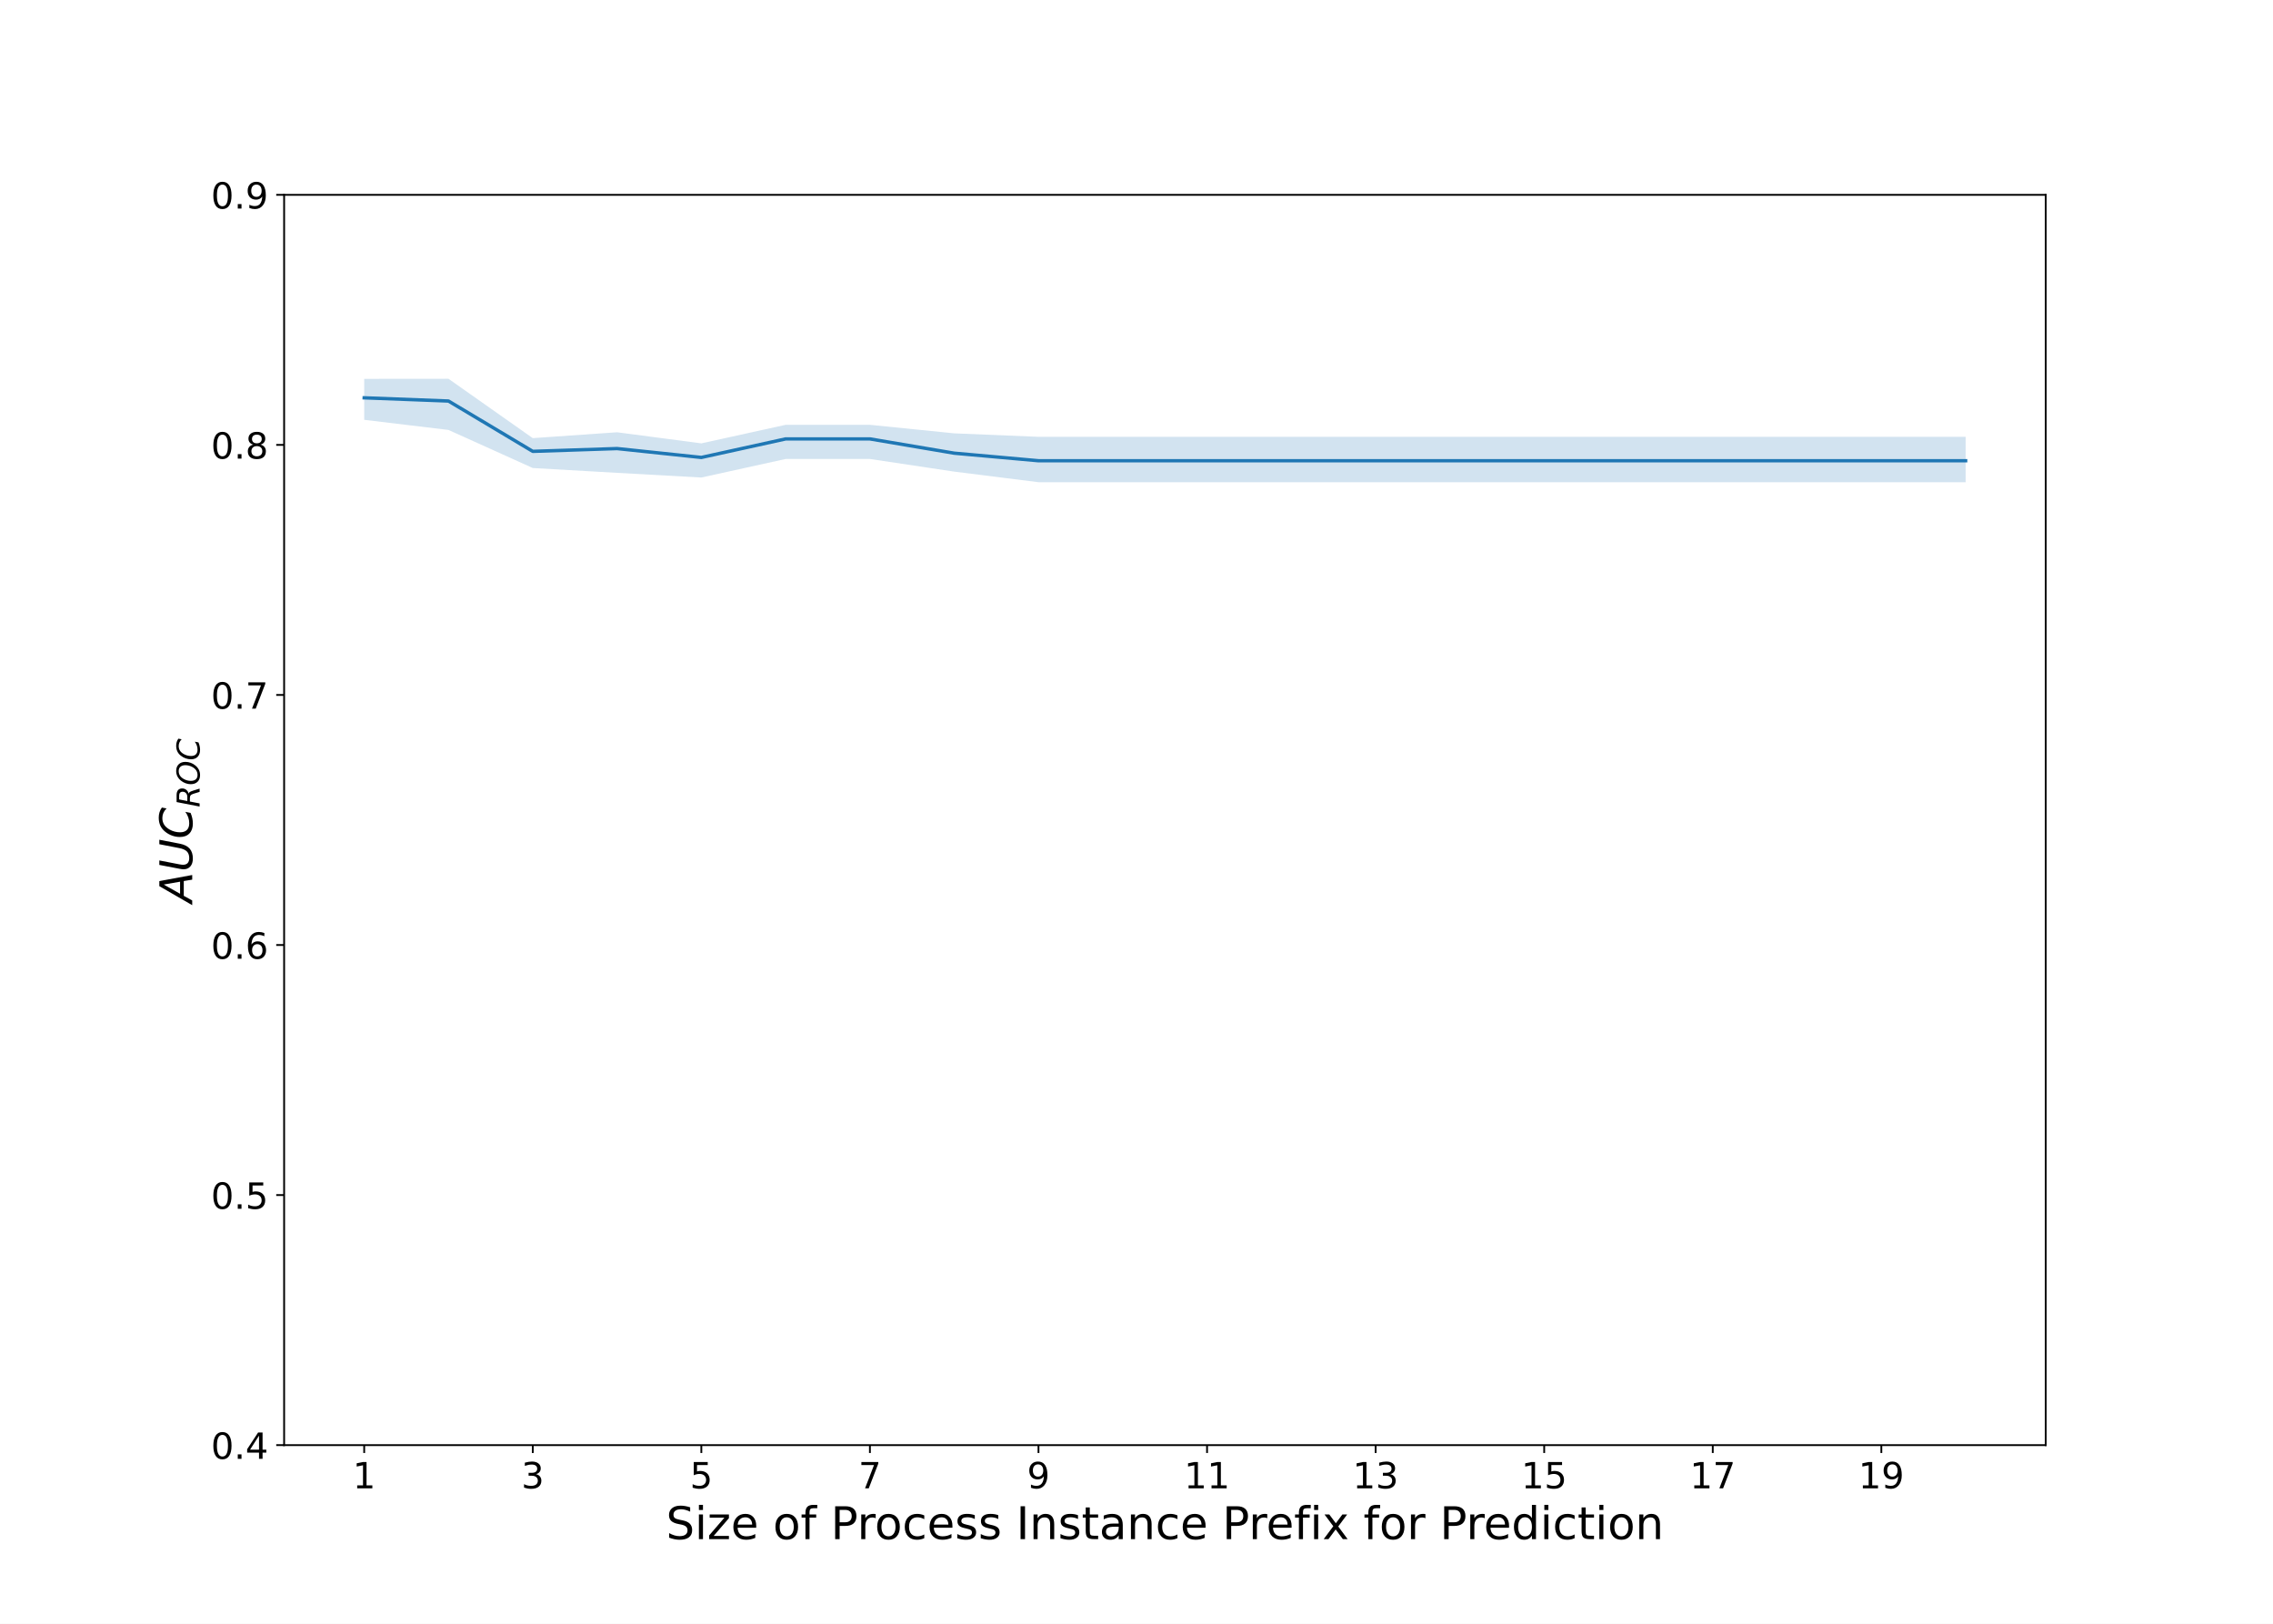
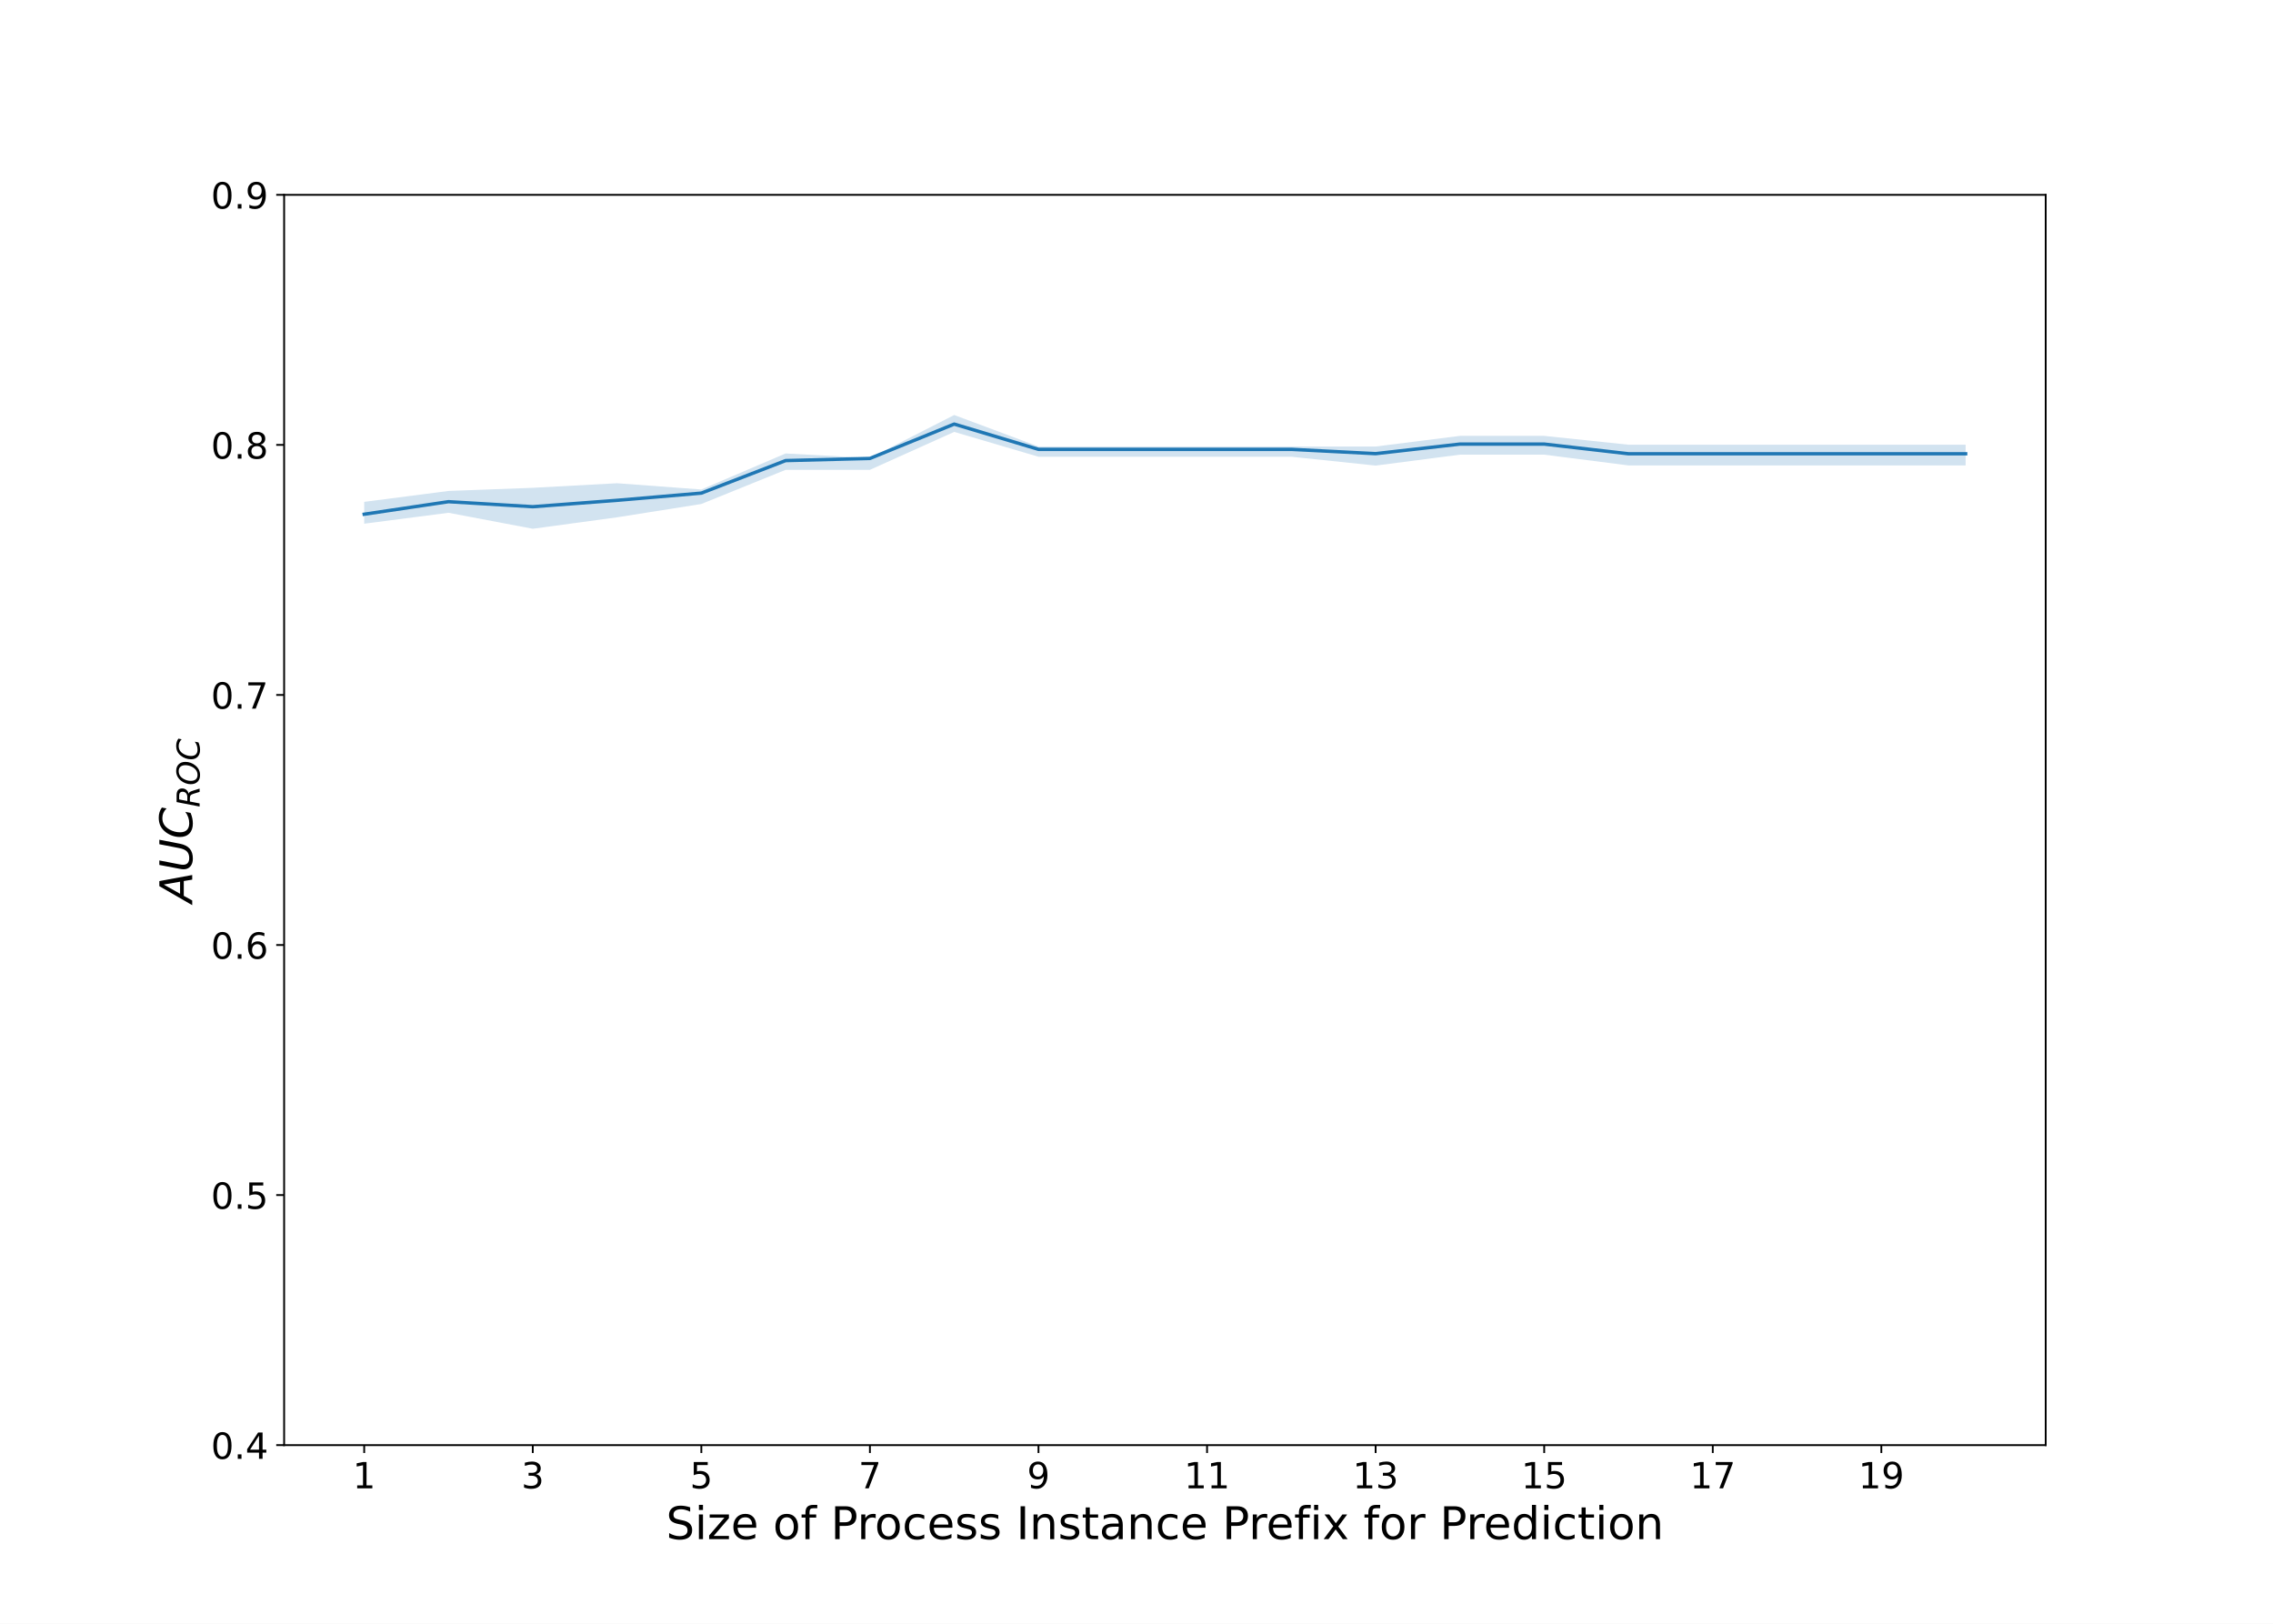
<svg xmlns="http://www.w3.org/2000/svg" xmlns:xlink="http://www.w3.org/1999/xlink" height="720pt" version="1.1" viewBox="0 0 1008 720" width="1008pt">
  <defs>
    <style type="text/css">*{stroke-linecap:butt;stroke-linejoin:round;}</style>
  </defs>
  <g id="figure_1">
    <g id="patch_1">
      <path d="M 0 720  L 1008 720  L 1008 0  L 0 0  z " style="fill:#ffffff;" />
    </g>
    <g id="axes_1">
      <g id="patch_2">
        <path d="M 126 640.8  L 907.2 640.8  L 907.2 86.4  L 126 86.4  z " style="fill:#ffffff;" />
      </g>
      <g id="PolyCollection_1">
-         <path clip-path="url(#p01caef463d)" d="M 161.509 167.993  L 161.509 186.161  L 198.887 190.642  L 236.265 207.527  L 273.643 209.671  L 311.021 211.744  L 348.399 203.521  L 385.777 203.521  L 423.155 209.126  L 460.533 213.818  L 497.911 213.818  L 535.289 213.818  L 572.667 213.818  L 610.045 213.818  L 647.423 213.818  L 684.801 213.818  L 722.179 213.818  L 759.557 213.818  L 796.935 213.818  L 834.313 213.818  L 871.691 213.818  L 871.691 193.699  L 871.691 193.699  L 834.313 193.699  L 796.935 193.699  L 759.557 193.699  L 722.179 193.699  L 684.801 193.699  L 647.423 193.699  L 610.045 193.699  L 572.667 193.699  L 535.289 193.699  L 497.911 193.699  L 460.533 193.699  L 423.155 192.153  L 385.777 188.375  L 348.399 188.375  L 311.021 196.598  L 273.643 191.678  L 236.265 194.279  L 198.887 167.958  L 161.509 167.993  z " style="fill:#1f77b4;fill-opacity:0.2;" />
+         <path clip-path="url(#p862c6f5d8b)" d="M 161.509 222.537  L 161.509 232.218  L 198.887 227.378  L 236.265 234.461  L 273.643 229.389  L 311.021 223.48  L 348.399 208.335  L 385.777 208.335  L 423.155 191.517  L 460.533 202.534  L 497.911 202.534  L 535.289 202.534  L 572.667 202.534  L 610.045 206.449  L 647.423 201.608  L 684.801 201.608  L 722.179 206.378  L 759.557 206.378  L 796.935 206.378  L 834.313 206.378  L 871.691 206.378  L 871.691 197.195  L 871.691 197.195  L 834.313 197.195  L 796.935 197.195  L 759.557 197.195  L 722.179 197.195  L 684.801 193.279  L 647.423 193.279  L 610.045 197.995  L 572.667 197.995  L 535.289 197.995  L 497.911 197.995  L 460.533 197.995  L 423.155 184.025  L 385.777 203.103  L 348.399 201.074  L 311.021 217.056  L 273.643 214.279  L 236.265 216.308  L 198.887 217.696  L 161.509 222.537  z " style="fill:#1f77b4;fill-opacity:0.2;" />
      </g>
      <g id="matplotlib.axis_1">
        <g id="xtick_1">
          <g id="line2d_1">
            <defs>
-               <path d="M 0 0  L 0 3.5  " id="m3586d2ddb5" style="stroke:#000000;stroke-width:0.8;" />
+               <path d="M 0 0  L 0 3.5  " id="mbcaaae08eb" style="stroke:#000000;stroke-width:0.8;" />
            </defs>
            <g>
-               <use style="stroke:#000000;stroke-width:0.8;" x="161.509" xlink:href="#m3586d2ddb5" y="640.8" />
+               <use style="stroke:#000000;stroke-width:0.8;" x="161.509" xlink:href="#mbcaaae08eb" y="640.8" />
            </g>
          </g>
          <g id="text_1">
            <g transform="translate(156.4191 659.9575)scale(0.16 -0.16)">
              <defs>
                <path d="M 12.406 8.297  L 28.516 8.297  L 28.516 63.922  L 10.984 60.406  L 10.984 69.391  L 28.422 72.906  L 38.281 72.906  L 38.281 8.297  L 54.391 8.297  L 54.391 0  L 12.406 0  z " id="DejaVuSans-49" />
              </defs>
              <use xlink:href="#DejaVuSans-49" />
            </g>
          </g>
        </g>
        <g id="xtick_2">
          <g id="line2d_2">
            <g>
-               <use style="stroke:#000000;stroke-width:0.8;" x="236.265" xlink:href="#m3586d2ddb5" y="640.8" />
+               <use style="stroke:#000000;stroke-width:0.8;" x="236.265" xlink:href="#mbcaaae08eb" y="640.8" />
            </g>
          </g>
          <g id="text_2">
            <g transform="translate(231.1751 659.9575)scale(0.16 -0.16)">
              <defs>
                <path d="M 40.578 39.312  Q 47.656 37.797 51.625 33  Q 55.609 28.219 55.609 21.188  Q 55.609 10.406 48.188 4.484  Q 40.766 -1.422 27.094 -1.422  Q 22.516 -1.422 17.656 -0.516  Q 12.797 0.391 7.625 2.203  L 7.625 11.719  Q 11.719 9.328 16.594 8.109  Q 21.484 6.891 26.812 6.891  Q 36.078 6.891 40.938 10.547  Q 45.797 14.203 45.797 21.188  Q 45.797 27.641 41.281 31.266  Q 36.766 34.906 28.719 34.906  L 20.219 34.906  L 20.219 43.016  L 29.109 43.016  Q 36.375 43.016 40.234 45.922  Q 44.094 48.828 44.094 54.297  Q 44.094 59.906 40.109 62.906  Q 36.141 65.922 28.719 65.922  Q 24.656 65.922 20.016 65.031  Q 15.375 64.156 9.812 62.312  L 9.812 71.094  Q 15.438 72.656 20.344 73.438  Q 25.25 74.219 29.594 74.219  Q 40.828 74.219 47.359 69.109  Q 53.906 64.016 53.906 55.328  Q 53.906 49.266 50.438 45.094  Q 46.969 40.922 40.578 39.312  z " id="DejaVuSans-51" />
              </defs>
              <use xlink:href="#DejaVuSans-51" />
            </g>
          </g>
        </g>
        <g id="xtick_3">
          <g id="line2d_3">
            <g>
-               <use style="stroke:#000000;stroke-width:0.8;" x="311.021" xlink:href="#m3586d2ddb5" y="640.8" />
+               <use style="stroke:#000000;stroke-width:0.8;" x="311.021" xlink:href="#mbcaaae08eb" y="640.8" />
            </g>
          </g>
          <g id="text_3">
            <g transform="translate(305.9311 659.9575)scale(0.16 -0.16)">
              <defs>
                <path d="M 10.797 72.906  L 49.516 72.906  L 49.516 64.594  L 19.828 64.594  L 19.828 46.734  Q 21.969 47.469 24.109 47.828  Q 26.266 48.188 28.422 48.188  Q 40.625 48.188 47.75 41.5  Q 54.891 34.812 54.891 23.391  Q 54.891 11.625 47.562 5.094  Q 40.234 -1.422 26.906 -1.422  Q 22.312 -1.422 17.547 -0.641  Q 12.797 0.141 7.719 1.703  L 7.719 11.625  Q 12.109 9.234 16.797 8.062  Q 21.484 6.891 26.703 6.891  Q 35.156 6.891 40.078 11.328  Q 45.016 15.766 45.016 23.391  Q 45.016 31 40.078 35.438  Q 35.156 39.891 26.703 39.891  Q 22.75 39.891 18.812 39.016  Q 14.891 38.141 10.797 36.281  z " id="DejaVuSans-53" />
              </defs>
              <use xlink:href="#DejaVuSans-53" />
            </g>
          </g>
        </g>
        <g id="xtick_4">
          <g id="line2d_4">
            <g>
-               <use style="stroke:#000000;stroke-width:0.8;" x="385.777" xlink:href="#m3586d2ddb5" y="640.8" />
+               <use style="stroke:#000000;stroke-width:0.8;" x="385.777" xlink:href="#mbcaaae08eb" y="640.8" />
            </g>
          </g>
          <g id="text_4">
            <g transform="translate(380.687 659.9575)scale(0.16 -0.16)">
              <defs>
                <path d="M 8.203 72.906  L 55.078 72.906  L 55.078 68.703  L 28.609 0  L 18.312 0  L 43.219 64.594  L 8.203 64.594  z " id="DejaVuSans-55" />
              </defs>
              <use xlink:href="#DejaVuSans-55" />
            </g>
          </g>
        </g>
        <g id="xtick_5">
          <g id="line2d_5">
            <g>
-               <use style="stroke:#000000;stroke-width:0.8;" x="460.533" xlink:href="#m3586d2ddb5" y="640.8" />
+               <use style="stroke:#000000;stroke-width:0.8;" x="460.533" xlink:href="#mbcaaae08eb" y="640.8" />
            </g>
          </g>
          <g id="text_5">
            <g transform="translate(455.443 659.9575)scale(0.16 -0.16)">
              <defs>
                <path d="M 10.984 1.516  L 10.984 10.5  Q 14.703 8.734 18.5 7.812  Q 22.312 6.891 25.984 6.891  Q 35.75 6.891 40.891 13.453  Q 46.047 20.016 46.781 33.406  Q 43.953 29.203 39.594 26.953  Q 35.25 24.703 29.984 24.703  Q 19.047 24.703 12.672 31.312  Q 6.297 37.938 6.297 49.422  Q 6.297 60.641 12.938 67.422  Q 19.578 74.219 30.609 74.219  Q 43.266 74.219 49.922 64.516  Q 56.594 54.828 56.594 36.375  Q 56.594 19.141 48.406 8.859  Q 40.234 -1.422 26.422 -1.422  Q 22.703 -1.422 18.891 -0.688  Q 15.094 0.047 10.984 1.516  z M 30.609 32.422  Q 37.25 32.422 41.125 36.953  Q 45.016 41.5 45.016 49.422  Q 45.016 57.281 41.125 61.844  Q 37.25 66.406 30.609 66.406  Q 23.969 66.406 20.094 61.844  Q 16.219 57.281 16.219 49.422  Q 16.219 41.5 20.094 36.953  Q 23.969 32.422 30.609 32.422  z " id="DejaVuSans-57" />
              </defs>
              <use xlink:href="#DejaVuSans-57" />
            </g>
          </g>
        </g>
        <g id="xtick_6">
          <g id="line2d_6">
            <g>
-               <use style="stroke:#000000;stroke-width:0.8;" x="535.289" xlink:href="#m3586d2ddb5" y="640.8" />
+               <use style="stroke:#000000;stroke-width:0.8;" x="535.289" xlink:href="#mbcaaae08eb" y="640.8" />
            </g>
          </g>
          <g id="text_6">
            <g transform="translate(525.109 659.9575)scale(0.16 -0.16)">
              <use xlink:href="#DejaVuSans-49" />
              <use x="63.623" xlink:href="#DejaVuSans-49" />
            </g>
          </g>
        </g>
        <g id="xtick_7">
          <g id="line2d_7">
            <g>
-               <use style="stroke:#000000;stroke-width:0.8;" x="610.045" xlink:href="#m3586d2ddb5" y="640.8" />
+               <use style="stroke:#000000;stroke-width:0.8;" x="610.045" xlink:href="#mbcaaae08eb" y="640.8" />
            </g>
          </g>
          <g id="text_7">
            <g transform="translate(599.865 659.9575)scale(0.16 -0.16)">
              <use xlink:href="#DejaVuSans-49" />
              <use x="63.623" xlink:href="#DejaVuSans-51" />
            </g>
          </g>
        </g>
        <g id="xtick_8">
          <g id="line2d_8">
            <g>
-               <use style="stroke:#000000;stroke-width:0.8;" x="684.801" xlink:href="#m3586d2ddb5" y="640.8" />
+               <use style="stroke:#000000;stroke-width:0.8;" x="684.801" xlink:href="#mbcaaae08eb" y="640.8" />
            </g>
          </g>
          <g id="text_8">
            <g transform="translate(674.621 659.9575)scale(0.16 -0.16)">
              <use xlink:href="#DejaVuSans-49" />
              <use x="63.623" xlink:href="#DejaVuSans-53" />
            </g>
          </g>
        </g>
        <g id="xtick_9">
          <g id="line2d_9">
            <g>
-               <use style="stroke:#000000;stroke-width:0.8;" x="759.557" xlink:href="#m3586d2ddb5" y="640.8" />
+               <use style="stroke:#000000;stroke-width:0.8;" x="759.557" xlink:href="#mbcaaae08eb" y="640.8" />
            </g>
          </g>
          <g id="text_9">
            <g transform="translate(749.3769 659.9575)scale(0.16 -0.16)">
              <use xlink:href="#DejaVuSans-49" />
              <use x="63.623" xlink:href="#DejaVuSans-55" />
            </g>
          </g>
        </g>
        <g id="xtick_10">
          <g id="line2d_10">
            <g>
-               <use style="stroke:#000000;stroke-width:0.8;" x="834.313" xlink:href="#m3586d2ddb5" y="640.8" />
+               <use style="stroke:#000000;stroke-width:0.8;" x="834.313" xlink:href="#mbcaaae08eb" y="640.8" />
            </g>
          </g>
          <g id="text_10">
            <g transform="translate(824.1329 659.9575)scale(0.16 -0.16)">
              <use xlink:href="#DejaVuSans-49" />
              <use x="63.623" xlink:href="#DejaVuSans-57" />
            </g>
          </g>
        </g>
        <g id="text_11">
          <g transform="translate(295.3656 682.4819)scale(0.2 -0.2)">
            <defs>
              <path d="M 53.516 70.516  L 53.516 60.891  Q 47.906 63.578 42.922 64.891  Q 37.938 66.219 33.297 66.219  Q 25.25 66.219 20.875 63.094  Q 16.5 59.969 16.5 54.203  Q 16.5 49.359 19.406 46.891  Q 22.312 44.438 30.422 42.922  L 36.375 41.703  Q 47.406 39.594 52.656 34.297  Q 57.906 29 57.906 20.125  Q 57.906 9.516 50.797 4.047  Q 43.703 -1.422 29.984 -1.422  Q 24.812 -1.422 18.969 -0.25  Q 13.141 0.922 6.891 3.219  L 6.891 13.375  Q 12.891 10.016 18.656 8.297  Q 24.422 6.594 29.984 6.594  Q 38.422 6.594 43.016 9.906  Q 47.609 13.234 47.609 19.391  Q 47.609 24.75 44.312 27.781  Q 41.016 30.812 33.5 32.328  L 27.484 33.5  Q 16.453 35.688 11.516 40.375  Q 6.594 45.062 6.594 53.422  Q 6.594 63.094 13.406 68.656  Q 20.219 74.219 32.172 74.219  Q 37.312 74.219 42.625 73.281  Q 47.953 72.359 53.516 70.516  z " id="DejaVuSans-83" />
              <path d="M 9.422 54.688  L 18.406 54.688  L 18.406 0  L 9.422 0  z M 9.422 75.984  L 18.406 75.984  L 18.406 64.594  L 9.422 64.594  z " id="DejaVuSans-105" />
              <path d="M 5.516 54.688  L 48.188 54.688  L 48.188 46.484  L 14.406 7.172  L 48.188 7.172  L 48.188 0  L 4.297 0  L 4.297 8.203  L 38.094 47.516  L 5.516 47.516  z " id="DejaVuSans-122" />
              <path d="M 56.203 29.594  L 56.203 25.203  L 14.891 25.203  Q 15.484 15.922 20.484 11.062  Q 25.484 6.203 34.422 6.203  Q 39.594 6.203 44.453 7.469  Q 49.312 8.734 54.109 11.281  L 54.109 2.781  Q 49.266 0.734 44.188 -0.344  Q 39.109 -1.422 33.891 -1.422  Q 20.797 -1.422 13.156 6.188  Q 5.516 13.812 5.516 26.812  Q 5.516 40.234 12.766 48.109  Q 20.016 56 32.328 56  Q 43.359 56 49.781 48.891  Q 56.203 41.797 56.203 29.594  z M 47.219 32.234  Q 47.125 39.594 43.094 43.984  Q 39.062 48.391 32.422 48.391  Q 24.906 48.391 20.391 44.141  Q 15.875 39.891 15.188 32.172  z " id="DejaVuSans-101" />
              <path id="DejaVuSans-32" />
              <path d="M 30.609 48.391  Q 23.391 48.391 19.188 42.75  Q 14.984 37.109 14.984 27.297  Q 14.984 17.484 19.156 11.844  Q 23.344 6.203 30.609 6.203  Q 37.797 6.203 41.984 11.859  Q 46.188 17.531 46.188 27.297  Q 46.188 37.016 41.984 42.703  Q 37.797 48.391 30.609 48.391  z M 30.609 56  Q 42.328 56 49.016 48.375  Q 55.719 40.766 55.719 27.297  Q 55.719 13.875 49.016 6.219  Q 42.328 -1.422 30.609 -1.422  Q 18.844 -1.422 12.172 6.219  Q 5.516 13.875 5.516 27.297  Q 5.516 40.766 12.172 48.375  Q 18.844 56 30.609 56  z " id="DejaVuSans-111" />
              <path d="M 37.109 75.984  L 37.109 68.5  L 28.516 68.5  Q 23.688 68.5 21.797 66.547  Q 19.922 64.594 19.922 59.516  L 19.922 54.688  L 34.719 54.688  L 34.719 47.703  L 19.922 47.703  L 19.922 0  L 10.891 0  L 10.891 47.703  L 2.297 47.703  L 2.297 54.688  L 10.891 54.688  L 10.891 58.5  Q 10.891 67.625 15.141 71.797  Q 19.391 75.984 28.609 75.984  z " id="DejaVuSans-102" />
              <path d="M 19.672 64.797  L 19.672 37.406  L 32.078 37.406  Q 38.969 37.406 42.719 40.969  Q 46.484 44.531 46.484 51.125  Q 46.484 57.672 42.719 61.234  Q 38.969 64.797 32.078 64.797  z M 9.812 72.906  L 32.078 72.906  Q 44.344 72.906 50.609 67.359  Q 56.891 61.812 56.891 51.125  Q 56.891 40.328 50.609 34.812  Q 44.344 29.297 32.078 29.297  L 19.672 29.297  L 19.672 0  L 9.812 0  z " id="DejaVuSans-80" />
              <path d="M 41.109 46.297  Q 39.594 47.172 37.812 47.578  Q 36.031 48 33.891 48  Q 26.266 48 22.188 43.047  Q 18.109 38.094 18.109 28.812  L 18.109 0  L 9.078 0  L 9.078 54.688  L 18.109 54.688  L 18.109 46.188  Q 20.953 51.172 25.484 53.578  Q 30.031 56 36.531 56  Q 37.453 56 38.578 55.875  Q 39.703 55.766 41.062 55.516  z " id="DejaVuSans-114" />
              <path d="M 48.781 52.594  L 48.781 44.188  Q 44.969 46.297 41.141 47.344  Q 37.312 48.391 33.406 48.391  Q 24.656 48.391 19.812 42.844  Q 14.984 37.312 14.984 27.297  Q 14.984 17.281 19.812 11.734  Q 24.656 6.203 33.406 6.203  Q 37.312 6.203 41.141 7.25  Q 44.969 8.297 48.781 10.406  L 48.781 2.094  Q 45.016 0.344 40.984 -0.531  Q 36.969 -1.422 32.422 -1.422  Q 20.062 -1.422 12.781 6.344  Q 5.516 14.109 5.516 27.297  Q 5.516 40.672 12.859 48.328  Q 20.219 56 33.016 56  Q 37.156 56 41.109 55.141  Q 45.062 54.297 48.781 52.594  z " id="DejaVuSans-99" />
              <path d="M 44.281 53.078  L 44.281 44.578  Q 40.484 46.531 36.375 47.5  Q 32.281 48.484 27.875 48.484  Q 21.188 48.484 17.844 46.438  Q 14.5 44.391 14.5 40.281  Q 14.5 37.156 16.891 35.375  Q 19.281 33.594 26.516 31.984  L 29.594 31.297  Q 39.156 29.25 43.188 25.516  Q 47.219 21.781 47.219 15.094  Q 47.219 7.469 41.188 3.016  Q 35.156 -1.422 24.609 -1.422  Q 20.219 -1.422 15.453 -0.562  Q 10.688 0.297 5.422 2  L 5.422 11.281  Q 10.406 8.688 15.234 7.391  Q 20.062 6.109 24.812 6.109  Q 31.156 6.109 34.562 8.281  Q 37.984 10.453 37.984 14.406  Q 37.984 18.062 35.516 20.016  Q 33.062 21.969 24.703 23.781  L 21.578 24.516  Q 13.234 26.266 9.516 29.906  Q 5.812 33.547 5.812 39.891  Q 5.812 47.609 11.281 51.797  Q 16.75 56 26.812 56  Q 31.781 56 36.172 55.266  Q 40.578 54.547 44.281 53.078  z " id="DejaVuSans-115" />
              <path d="M 9.812 72.906  L 19.672 72.906  L 19.672 0  L 9.812 0  z " id="DejaVuSans-73" />
              <path d="M 54.891 33.016  L 54.891 0  L 45.906 0  L 45.906 32.719  Q 45.906 40.484 42.875 44.328  Q 39.844 48.188 33.797 48.188  Q 26.516 48.188 22.312 43.547  Q 18.109 38.922 18.109 30.906  L 18.109 0  L 9.078 0  L 9.078 54.688  L 18.109 54.688  L 18.109 46.188  Q 21.344 51.125 25.703 53.562  Q 30.078 56 35.797 56  Q 45.219 56 50.047 50.172  Q 54.891 44.344 54.891 33.016  z " id="DejaVuSans-110" />
              <path d="M 18.312 70.219  L 18.312 54.688  L 36.812 54.688  L 36.812 47.703  L 18.312 47.703  L 18.312 18.016  Q 18.312 11.328 20.141 9.422  Q 21.969 7.516 27.594 7.516  L 36.812 7.516  L 36.812 0  L 27.594 0  Q 17.188 0 13.234 3.875  Q 9.281 7.766 9.281 18.016  L 9.281 47.703  L 2.688 47.703  L 2.688 54.688  L 9.281 54.688  L 9.281 70.219  z " id="DejaVuSans-116" />
              <path d="M 34.281 27.484  Q 23.391 27.484 19.188 25  Q 14.984 22.516 14.984 16.5  Q 14.984 11.719 18.141 8.906  Q 21.297 6.109 26.703 6.109  Q 34.188 6.109 38.703 11.406  Q 43.219 16.703 43.219 25.484  L 43.219 27.484  z M 52.203 31.203  L 52.203 0  L 43.219 0  L 43.219 8.297  Q 40.141 3.328 35.547 0.953  Q 30.953 -1.422 24.312 -1.422  Q 15.922 -1.422 10.953 3.297  Q 6 8.016 6 15.922  Q 6 25.141 12.172 29.828  Q 18.359 34.516 30.609 34.516  L 43.219 34.516  L 43.219 35.406  Q 43.219 41.609 39.141 45  Q 35.062 48.391 27.688 48.391  Q 23 48.391 18.547 47.266  Q 14.109 46.141 10.016 43.891  L 10.016 52.203  Q 14.938 54.109 19.578 55.047  Q 24.219 56 28.609 56  Q 40.484 56 46.344 49.844  Q 52.203 43.703 52.203 31.203  z " id="DejaVuSans-97" />
              <path d="M 54.891 54.688  L 35.109 28.078  L 55.906 0  L 45.312 0  L 29.391 21.484  L 13.484 0  L 2.875 0  L 24.125 28.609  L 4.688 54.688  L 15.281 54.688  L 29.781 35.203  L 44.281 54.688  z " id="DejaVuSans-120" />
              <path d="M 45.406 46.391  L 45.406 75.984  L 54.391 75.984  L 54.391 0  L 45.406 0  L 45.406 8.203  Q 42.578 3.328 38.25 0.953  Q 33.938 -1.422 27.875 -1.422  Q 17.969 -1.422 11.734 6.484  Q 5.516 14.406 5.516 27.297  Q 5.516 40.188 11.734 48.094  Q 17.969 56 27.875 56  Q 33.938 56 38.25 53.625  Q 42.578 51.266 45.406 46.391  z M 14.797 27.297  Q 14.797 17.391 18.875 11.75  Q 22.953 6.109 30.078 6.109  Q 37.203 6.109 41.297 11.75  Q 45.406 17.391 45.406 27.297  Q 45.406 37.203 41.297 42.844  Q 37.203 48.484 30.078 48.484  Q 22.953 48.484 18.875 42.844  Q 14.797 37.203 14.797 27.297  z " id="DejaVuSans-100" />
            </defs>
            <use xlink:href="#DejaVuSans-83" />
            <use x="63.477" xlink:href="#DejaVuSans-105" />
            <use x="91.26" xlink:href="#DejaVuSans-122" />
            <use x="143.75" xlink:href="#DejaVuSans-101" />
            <use x="205.273" xlink:href="#DejaVuSans-32" />
            <use x="237.061" xlink:href="#DejaVuSans-111" />
            <use x="298.242" xlink:href="#DejaVuSans-102" />
            <use x="333.447" xlink:href="#DejaVuSans-32" />
            <use x="365.234" xlink:href="#DejaVuSans-80" />
            <use x="423.787" xlink:href="#DejaVuSans-114" />
            <use x="462.65" xlink:href="#DejaVuSans-111" />
            <use x="523.832" xlink:href="#DejaVuSans-99" />
            <use x="578.812" xlink:href="#DejaVuSans-101" />
            <use x="640.336" xlink:href="#DejaVuSans-115" />
            <use x="692.436" xlink:href="#DejaVuSans-115" />
            <use x="744.535" xlink:href="#DejaVuSans-32" />
            <use x="776.322" xlink:href="#DejaVuSans-73" />
            <use x="805.814" xlink:href="#DejaVuSans-110" />
            <use x="869.193" xlink:href="#DejaVuSans-115" />
            <use x="921.293" xlink:href="#DejaVuSans-116" />
            <use x="960.502" xlink:href="#DejaVuSans-97" />
            <use x="1021.781" xlink:href="#DejaVuSans-110" />
            <use x="1085.16" xlink:href="#DejaVuSans-99" />
            <use x="1140.141" xlink:href="#DejaVuSans-101" />
            <use x="1201.664" xlink:href="#DejaVuSans-32" />
            <use x="1233.451" xlink:href="#DejaVuSans-80" />
            <use x="1292.004" xlink:href="#DejaVuSans-114" />
            <use x="1330.867" xlink:href="#DejaVuSans-101" />
            <use x="1392.391" xlink:href="#DejaVuSans-102" />
            <use x="1427.596" xlink:href="#DejaVuSans-105" />
            <use x="1455.379" xlink:href="#DejaVuSans-120" />
            <use x="1514.559" xlink:href="#DejaVuSans-32" />
            <use x="1546.346" xlink:href="#DejaVuSans-102" />
            <use x="1581.551" xlink:href="#DejaVuSans-111" />
            <use x="1642.732" xlink:href="#DejaVuSans-114" />
            <use x="1683.846" xlink:href="#DejaVuSans-32" />
            <use x="1715.633" xlink:href="#DejaVuSans-80" />
            <use x="1774.186" xlink:href="#DejaVuSans-114" />
            <use x="1813.049" xlink:href="#DejaVuSans-101" />
            <use x="1874.572" xlink:href="#DejaVuSans-100" />
            <use x="1938.049" xlink:href="#DejaVuSans-105" />
            <use x="1965.832" xlink:href="#DejaVuSans-99" />
            <use x="2020.812" xlink:href="#DejaVuSans-116" />
            <use x="2060.021" xlink:href="#DejaVuSans-105" />
            <use x="2087.805" xlink:href="#DejaVuSans-111" />
            <use x="2148.986" xlink:href="#DejaVuSans-110" />
          </g>
        </g>
      </g>
      <g id="matplotlib.axis_2">
        <g id="ytick_1">
          <g id="line2d_11">
            <defs>
-               <path d="M 0 0  L -3.5 0  " id="ma7c11571b7" style="stroke:#000000;stroke-width:0.8;" />
+               <path d="M 0 0  L -3.5 0  " id="m93724786dd" style="stroke:#000000;stroke-width:0.8;" />
            </defs>
            <g>
-               <use style="stroke:#000000;stroke-width:0.8;" x="126" xlink:href="#ma7c11571b7" y="640.8" />
+               <use style="stroke:#000000;stroke-width:0.8;" x="126" xlink:href="#m93724786dd" y="640.8" />
            </g>
          </g>
          <g id="text_12">
            <g transform="translate(93.555 646.8787)scale(0.16 -0.16)">
              <defs>
                <path d="M 31.781 66.406  Q 24.172 66.406 20.328 58.906  Q 16.5 51.422 16.5 36.375  Q 16.5 21.391 20.328 13.891  Q 24.172 6.391 31.781 6.391  Q 39.453 6.391 43.281 13.891  Q 47.125 21.391 47.125 36.375  Q 47.125 51.422 43.281 58.906  Q 39.453 66.406 31.781 66.406  z M 31.781 74.219  Q 44.047 74.219 50.516 64.516  Q 56.984 54.828 56.984 36.375  Q 56.984 17.969 50.516 8.266  Q 44.047 -1.422 31.781 -1.422  Q 19.531 -1.422 13.062 8.266  Q 6.594 17.969 6.594 36.375  Q 6.594 54.828 13.062 64.516  Q 19.531 74.219 31.781 74.219  z " id="DejaVuSans-48" />
                <path d="M 10.688 12.406  L 21 12.406  L 21 0  L 10.688 0  z " id="DejaVuSans-46" />
                <path d="M 37.797 64.312  L 12.891 25.391  L 37.797 25.391  z M 35.203 72.906  L 47.609 72.906  L 47.609 25.391  L 58.016 25.391  L 58.016 17.188  L 47.609 17.188  L 47.609 0  L 37.797 0  L 37.797 17.188  L 4.891 17.188  L 4.891 26.703  z " id="DejaVuSans-52" />
              </defs>
              <use xlink:href="#DejaVuSans-48" />
              <use x="63.623" xlink:href="#DejaVuSans-46" />
              <use x="95.41" xlink:href="#DejaVuSans-52" />
            </g>
          </g>
        </g>
        <g id="ytick_2">
          <g id="line2d_12">
            <g>
-               <use style="stroke:#000000;stroke-width:0.8;" x="126" xlink:href="#ma7c11571b7" y="529.92" />
+               <use style="stroke:#000000;stroke-width:0.8;" x="126" xlink:href="#m93724786dd" y="529.92" />
            </g>
          </g>
          <g id="text_13">
            <g transform="translate(93.555 535.9987)scale(0.16 -0.16)">
              <use xlink:href="#DejaVuSans-48" />
              <use x="63.623" xlink:href="#DejaVuSans-46" />
              <use x="95.41" xlink:href="#DejaVuSans-53" />
            </g>
          </g>
        </g>
        <g id="ytick_3">
          <g id="line2d_13">
            <g>
-               <use style="stroke:#000000;stroke-width:0.8;" x="126" xlink:href="#ma7c11571b7" y="419.04" />
+               <use style="stroke:#000000;stroke-width:0.8;" x="126" xlink:href="#m93724786dd" y="419.04" />
            </g>
          </g>
          <g id="text_14">
            <g transform="translate(93.555 425.1187)scale(0.16 -0.16)">
              <defs>
                <path d="M 33.016 40.375  Q 26.375 40.375 22.484 35.828  Q 18.609 31.297 18.609 23.391  Q 18.609 15.531 22.484 10.953  Q 26.375 6.391 33.016 6.391  Q 39.656 6.391 43.531 10.953  Q 47.406 15.531 47.406 23.391  Q 47.406 31.297 43.531 35.828  Q 39.656 40.375 33.016 40.375  z M 52.594 71.297  L 52.594 62.312  Q 48.875 64.062 45.094 64.984  Q 41.312 65.922 37.594 65.922  Q 27.828 65.922 22.672 59.328  Q 17.531 52.734 16.797 39.406  Q 19.672 43.656 24.016 45.922  Q 28.375 48.188 33.594 48.188  Q 44.578 48.188 50.953 41.516  Q 57.328 34.859 57.328 23.391  Q 57.328 12.156 50.688 5.359  Q 44.047 -1.422 33.016 -1.422  Q 20.359 -1.422 13.672 8.266  Q 6.984 17.969 6.984 36.375  Q 6.984 53.656 15.188 63.938  Q 23.391 74.219 37.203 74.219  Q 40.922 74.219 44.703 73.484  Q 48.484 72.75 52.594 71.297  z " id="DejaVuSans-54" />
              </defs>
              <use xlink:href="#DejaVuSans-48" />
              <use x="63.623" xlink:href="#DejaVuSans-46" />
              <use x="95.41" xlink:href="#DejaVuSans-54" />
            </g>
          </g>
        </g>
        <g id="ytick_4">
          <g id="line2d_14">
            <g>
-               <use style="stroke:#000000;stroke-width:0.8;" x="126" xlink:href="#ma7c11571b7" y="308.16" />
+               <use style="stroke:#000000;stroke-width:0.8;" x="126" xlink:href="#m93724786dd" y="308.16" />
            </g>
          </g>
          <g id="text_15">
            <g transform="translate(93.555 314.2387)scale(0.16 -0.16)">
              <use xlink:href="#DejaVuSans-48" />
              <use x="63.623" xlink:href="#DejaVuSans-46" />
              <use x="95.41" xlink:href="#DejaVuSans-55" />
            </g>
          </g>
        </g>
        <g id="ytick_5">
          <g id="line2d_15">
            <g>
-               <use style="stroke:#000000;stroke-width:0.8;" x="126" xlink:href="#ma7c11571b7" y="197.28" />
+               <use style="stroke:#000000;stroke-width:0.8;" x="126" xlink:href="#m93724786dd" y="197.28" />
            </g>
          </g>
          <g id="text_16">
            <g transform="translate(93.555 203.3587)scale(0.16 -0.16)">
              <defs>
                <path d="M 31.781 34.625  Q 24.75 34.625 20.719 30.859  Q 16.703 27.094 16.703 20.516  Q 16.703 13.922 20.719 10.156  Q 24.75 6.391 31.781 6.391  Q 38.812 6.391 42.859 10.172  Q 46.922 13.969 46.922 20.516  Q 46.922 27.094 42.891 30.859  Q 38.875 34.625 31.781 34.625  z M 21.922 38.812  Q 15.578 40.375 12.031 44.719  Q 8.5 49.078 8.5 55.328  Q 8.5 64.062 14.719 69.141  Q 20.953 74.219 31.781 74.219  Q 42.672 74.219 48.875 69.141  Q 55.078 64.062 55.078 55.328  Q 55.078 49.078 51.531 44.719  Q 48 40.375 41.703 38.812  Q 48.828 37.156 52.797 32.312  Q 56.781 27.484 56.781 20.516  Q 56.781 9.906 50.312 4.234  Q 43.844 -1.422 31.781 -1.422  Q 19.734 -1.422 13.25 4.234  Q 6.781 9.906 6.781 20.516  Q 6.781 27.484 10.781 32.312  Q 14.797 37.156 21.922 38.812  z M 18.312 54.391  Q 18.312 48.734 21.844 45.562  Q 25.391 42.391 31.781 42.391  Q 38.141 42.391 41.719 45.562  Q 45.312 48.734 45.312 54.391  Q 45.312 60.062 41.719 63.234  Q 38.141 66.406 31.781 66.406  Q 25.391 66.406 21.844 63.234  Q 18.312 60.062 18.312 54.391  z " id="DejaVuSans-56" />
              </defs>
              <use xlink:href="#DejaVuSans-48" />
              <use x="63.623" xlink:href="#DejaVuSans-46" />
              <use x="95.41" xlink:href="#DejaVuSans-56" />
            </g>
          </g>
        </g>
        <g id="ytick_6">
          <g id="line2d_16">
            <g>
-               <use style="stroke:#000000;stroke-width:0.8;" x="126" xlink:href="#ma7c11571b7" y="86.4" />
+               <use style="stroke:#000000;stroke-width:0.8;" x="126" xlink:href="#m93724786dd" y="86.4" />
            </g>
          </g>
          <g id="text_17">
            <g transform="translate(93.555 92.47875)scale(0.16 -0.16)">
              <use xlink:href="#DejaVuSans-48" />
              <use x="63.623" xlink:href="#DejaVuSans-46" />
              <use x="95.41" xlink:href="#DejaVuSans-57" />
            </g>
          </g>
        </g>
        <g id="text_18">
          <g transform="translate(85.39562 400.3)rotate(-90)scale(0.2 -0.2)">
            <defs>
              <path d="M 36.812 72.906  L 48 72.906  L 61.531 0  L 51.219 0  L 48.188 18.703  L 15.375 18.703  L 5.078 0  L -5.328 0  z M 40.375 63.188  L 19.922 26.906  L 46.688 26.906  z " id="DejaVuSans-Oblique-65" />
              <path d="M 15.484 72.906  L 25.391 72.906  L 16.797 28.609  Q 16.266 25.641 16.047 23.703  Q 15.828 21.781 15.828 20.312  Q 15.828 13.578 19.578 10.078  Q 23.344 6.594 30.609 6.594  Q 40.047 6.594 45.281 11.766  Q 50.531 16.938 52.781 28.609  L 61.375 72.906  L 71.297 72.906  L 62.5 27.391  Q 59.625 12.641 51.562 5.609  Q 43.5 -1.422 29.5 -1.422  Q 18.562 -1.422 12.188 4.078  Q 5.812 9.578 5.812 19  Q 5.812 20.703 6.047 22.828  Q 6.297 24.953 6.781 27.391  z " id="DejaVuSans-Oblique-85" />
              <path d="M 69.484 67.281  L 67.484 56.891  Q 62.797 61.625 57.547 63.922  Q 52.297 66.219 46.188 66.219  Q 37.844 66.219 31.516 62.203  Q 25.203 58.203 20.609 50  Q 17.672 44.734 16.125 38.844  Q 14.594 32.953 14.594 27  Q 14.594 17.047 19.75 11.812  Q 24.906 6.594 34.719 6.594  Q 41.5 6.594 47.75 8.766  Q 54 10.938 59.906 15.281  L 57.625 3.609  Q 51.812 1.125 45.875 -0.141  Q 39.938 -1.422 33.984 -1.422  Q 19.969 -1.422 12.078 6.188  Q 4.203 13.812 4.203 27.391  Q 4.203 36.078 7.203 44.469  Q 10.203 52.875 15.828 59.812  Q 21.781 67.188 29.422 70.703  Q 37.062 74.219 47.219 74.219  Q 53.469 74.219 59.062 72.484  Q 64.656 70.75 69.484 67.281  z " id="DejaVuSans-Oblique-67" />
              <path d="M 25.203 64.797  L 20.219 38.922  L 32.906 38.922  Q 40.375 38.922 44.984 43.047  Q 49.609 47.172 49.609 53.812  Q 49.609 59.125 46.5 61.953  Q 43.406 64.797 37.594 64.797  z M 43.312 35.016  Q 46.438 34.281 48.516 31.391  Q 50.594 28.516 53.328 19.922  L 59.516 0  L 49.125 0  L 43.406 18.703  Q 41.219 25.922 38.328 28.359  Q 35.453 30.812 29.5 30.812  L 18.609 30.812  L 12.594 0  L 2.688 0  L 16.891 72.906  L 39.109 72.906  Q 49.219 72.906 54.609 68.328  Q 60.016 63.766 60.016 55.172  Q 60.016 47.562 55.422 41.984  Q 50.828 36.422 43.312 35.016  z " id="DejaVuSans-Oblique-82" />
              <path d="M 45.609 66.219  Q 37.5 66.219 31.297 62.281  Q 25.094 58.344 20.516 50.297  Q 17.578 45.172 16.031 39.406  Q 14.5 33.641 14.5 27.781  Q 14.5 17.625 19.359 12.109  Q 24.219 6.594 33.109 6.594  Q 41.109 6.594 47.375 10.562  Q 53.656 14.547 58.109 22.406  Q 61.078 27.688 62.641 33.469  Q 64.203 39.266 64.203 45.016  Q 64.203 55.125 59.312 60.672  Q 54.438 66.219 45.609 66.219  z M 32.812 -1.422  Q 19.391 -1.422 11.688 6.531  Q 4 14.5 4 28.328  Q 4 36.234 7 44.484  Q 10.016 52.734 15.281 59.188  Q 21.484 66.75 29.094 70.484  Q 36.719 74.219 45.906 74.219  Q 59.281 74.219 66.984 66.328  Q 74.703 58.453 74.703 44.828  Q 74.703 36.422 71.766 28.312  Q 68.844 20.219 63.375 13.625  Q 57.125 6 49.578 2.281  Q 42.047 -1.422 32.812 -1.422  z " id="DejaVuSans-Oblique-79" />
            </defs>
            <use transform="translate(0 0.78125)" xlink:href="#DejaVuSans-Oblique-65" />
            <use transform="translate(68.4082 0.78125)" xlink:href="#DejaVuSans-Oblique-85" />
            <use transform="translate(141.6016 0.78125)" xlink:href="#DejaVuSans-Oblique-67" />
            <use transform="translate(211.4258 -15.625)scale(0.7)" xlink:href="#DejaVuSans-Oblique-82" />
            <use transform="translate(260.0635 -15.625)scale(0.7)" xlink:href="#DejaVuSans-Oblique-79" />
            <use transform="translate(315.1611 -15.625)scale(0.7)" xlink:href="#DejaVuSans-Oblique-67" />
          </g>
        </g>
      </g>
      <g id="line2d_17">
-         <path clip-path="url(#p01caef463d)" d="M 161.509 176.399  L 198.887 177.825  L 236.265 200.141  L 273.643 198.904  L 311.021 202.839  L 348.399 194.623  L 385.777 194.623  L 423.155 200.949  L 460.533 204.301  L 497.911 204.301  L 535.289 204.301  L 572.667 204.301  L 610.045 204.301  L 647.423 204.301  L 684.801 204.301  L 722.179 204.301  L 759.557 204.301  L 796.935 204.301  L 834.313 204.301  L 871.691 204.301  " style="fill:none;stroke:#1f77b4;stroke-linecap:square;stroke-width:1.5;" />
+         <path clip-path="url(#p862c6f5d8b)" d="M 161.509 228.018  L 198.887 222.459  L 236.265 224.687  L 273.643 221.854  L 311.021 218.657  L 348.399 204.235  L 385.777 203.281  L 423.155 188.047  L 460.533 199.252  L 497.911 199.252  L 535.289 199.252  L 572.667 199.252  L 610.045 201.16  L 647.423 196.917  L 684.801 196.917  L 722.179 201.209  L 759.557 201.209  L 796.935 201.209  L 834.313 201.209  L 871.691 201.209  " style="fill:none;stroke:#1f77b4;stroke-linecap:square;stroke-width:1.5;" />
      </g>
      <g id="patch_3">
        <path d="M 126 640.8  L 126 86.4  " style="fill:none;stroke:#000000;stroke-linecap:square;stroke-linejoin:miter;stroke-width:0.8;" />
      </g>
      <g id="patch_4">
        <path d="M 907.2 640.8  L 907.2 86.4  " style="fill:none;stroke:#000000;stroke-linecap:square;stroke-linejoin:miter;stroke-width:0.8;" />
      </g>
      <g id="patch_5">
        <path d="M 126 640.8  L 907.2 640.8  " style="fill:none;stroke:#000000;stroke-linecap:square;stroke-linejoin:miter;stroke-width:0.8;" />
      </g>
      <g id="patch_6">
        <path d="M 126 86.4  L 907.2 86.4  " style="fill:none;stroke:#000000;stroke-linecap:square;stroke-linejoin:miter;stroke-width:0.8;" />
      </g>
    </g>
  </g>
  <defs>
-     <clipPath id="p01caef463d">
+     <clipPath id="p862c6f5d8b">
      <rect height="554.4" width="781.2" x="126" y="86.4" />
    </clipPath>
  </defs>
</svg>
